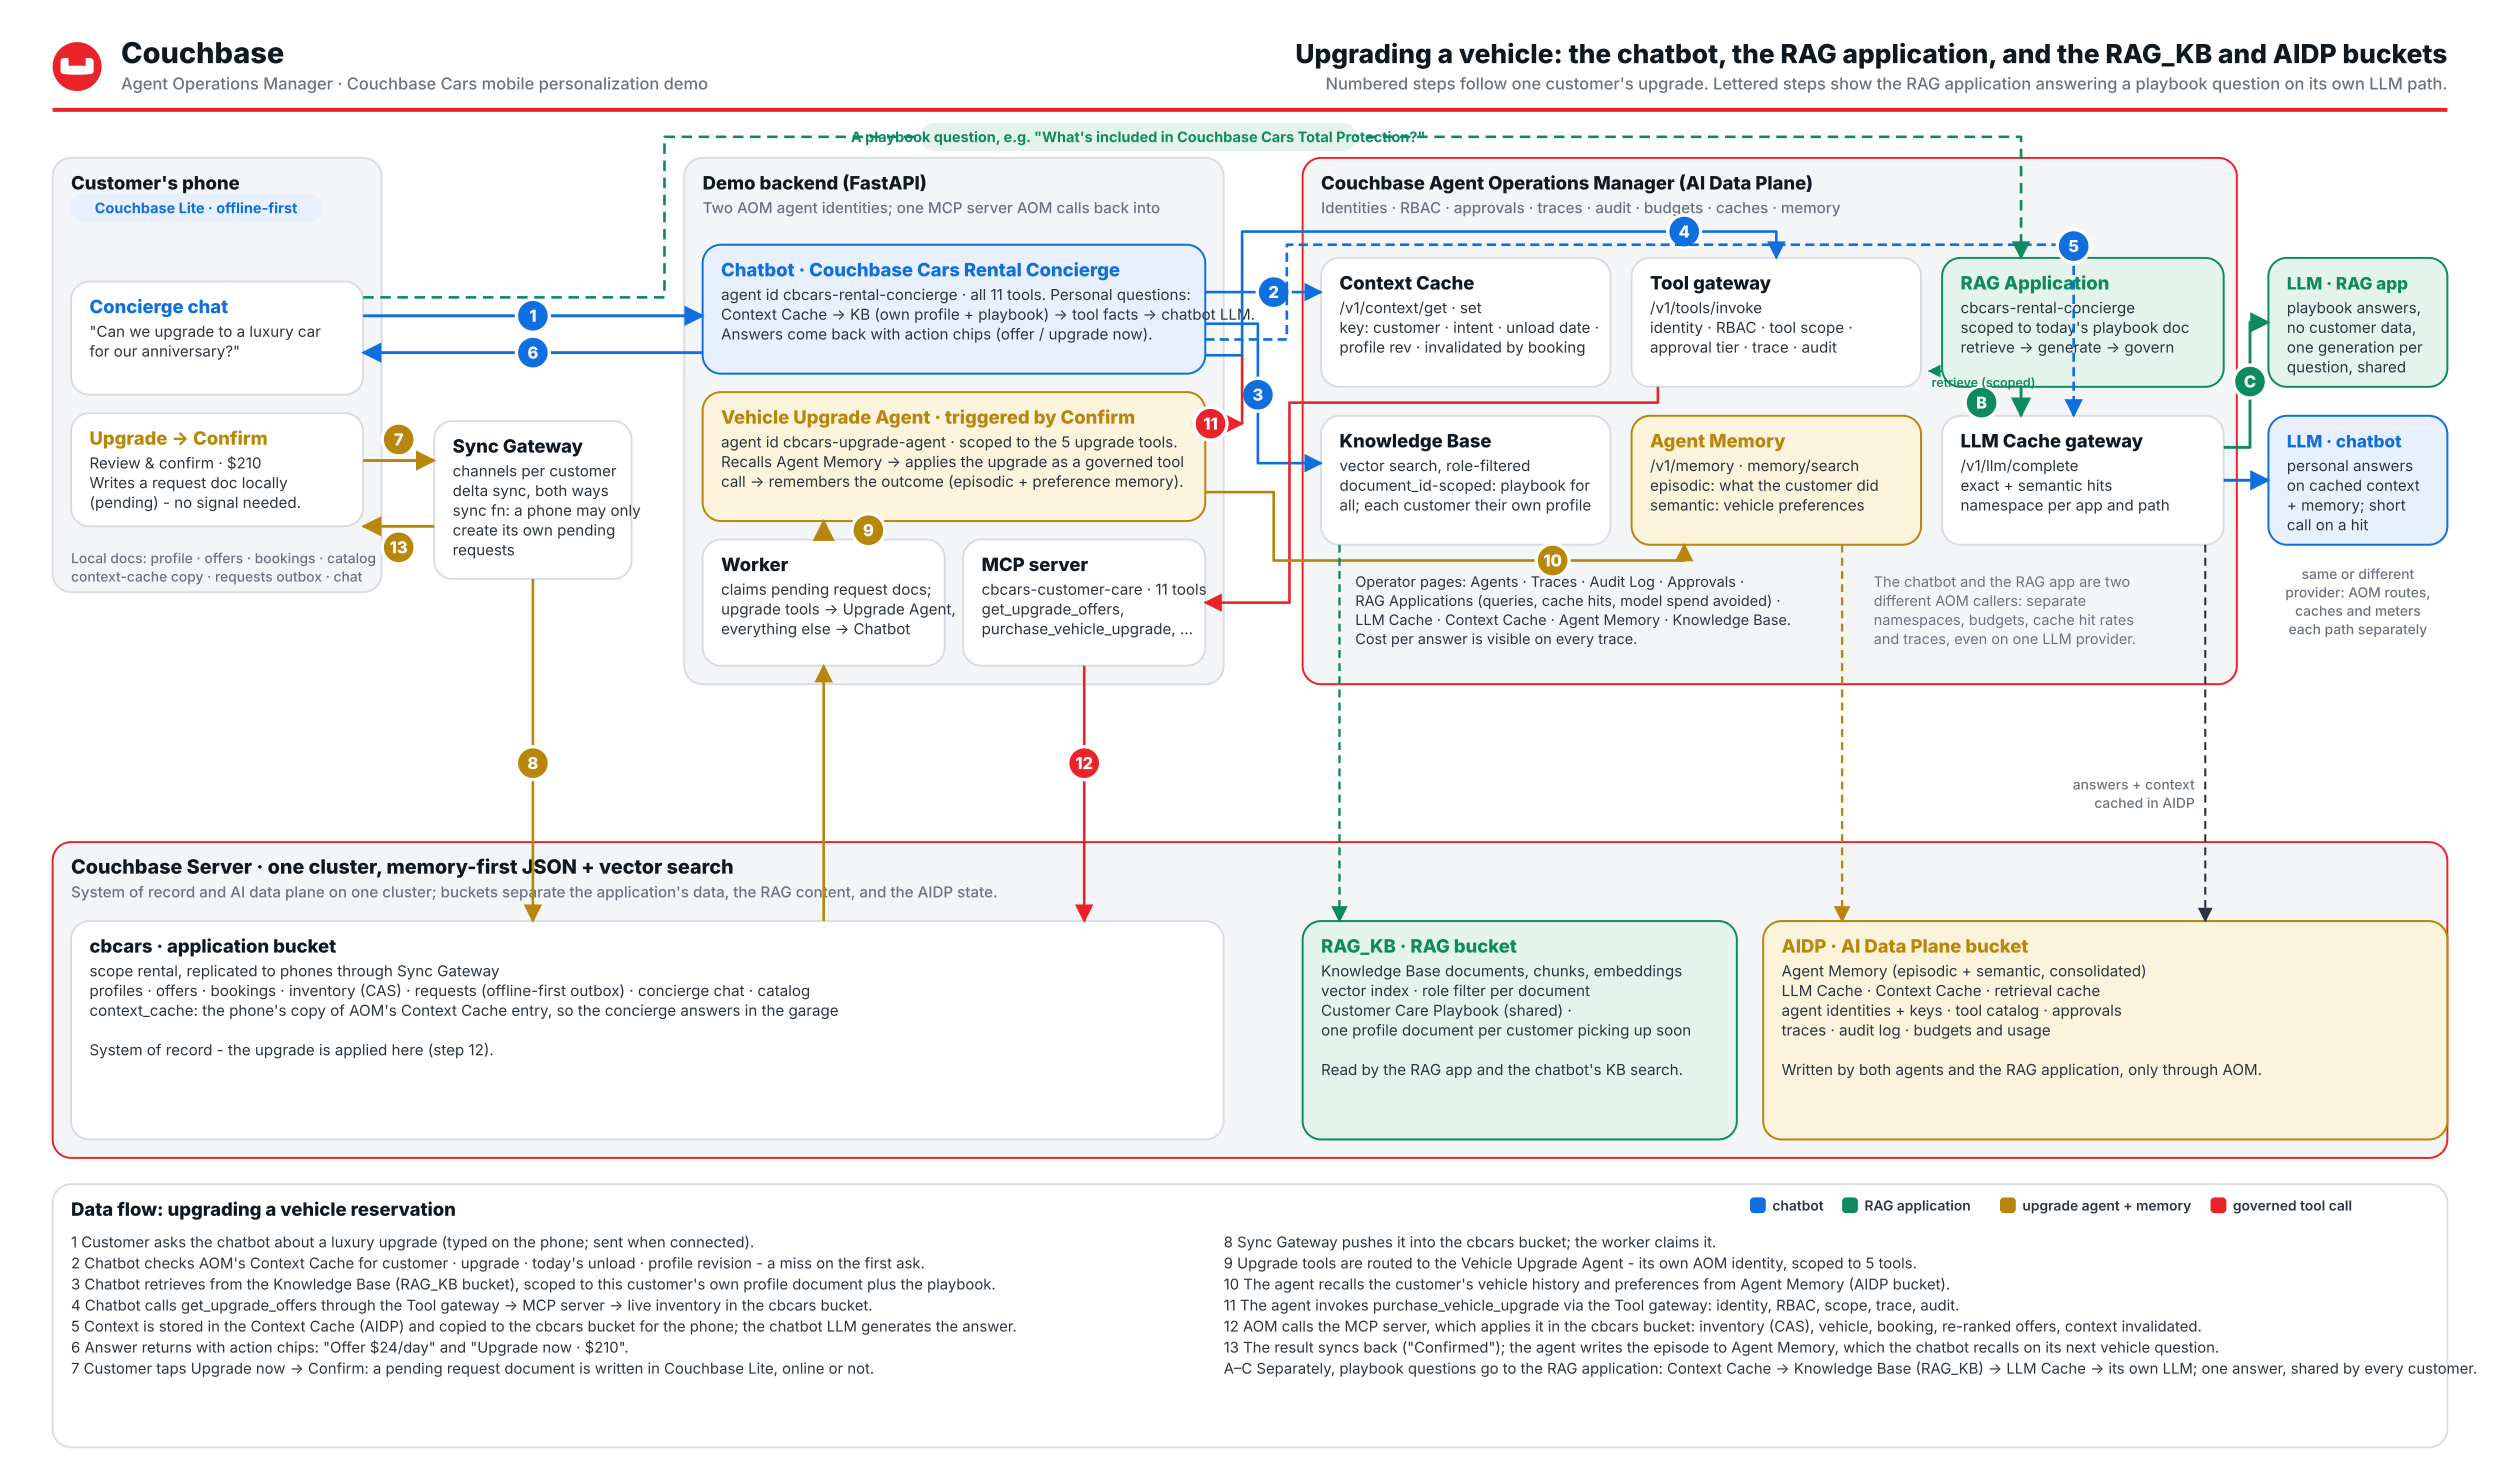
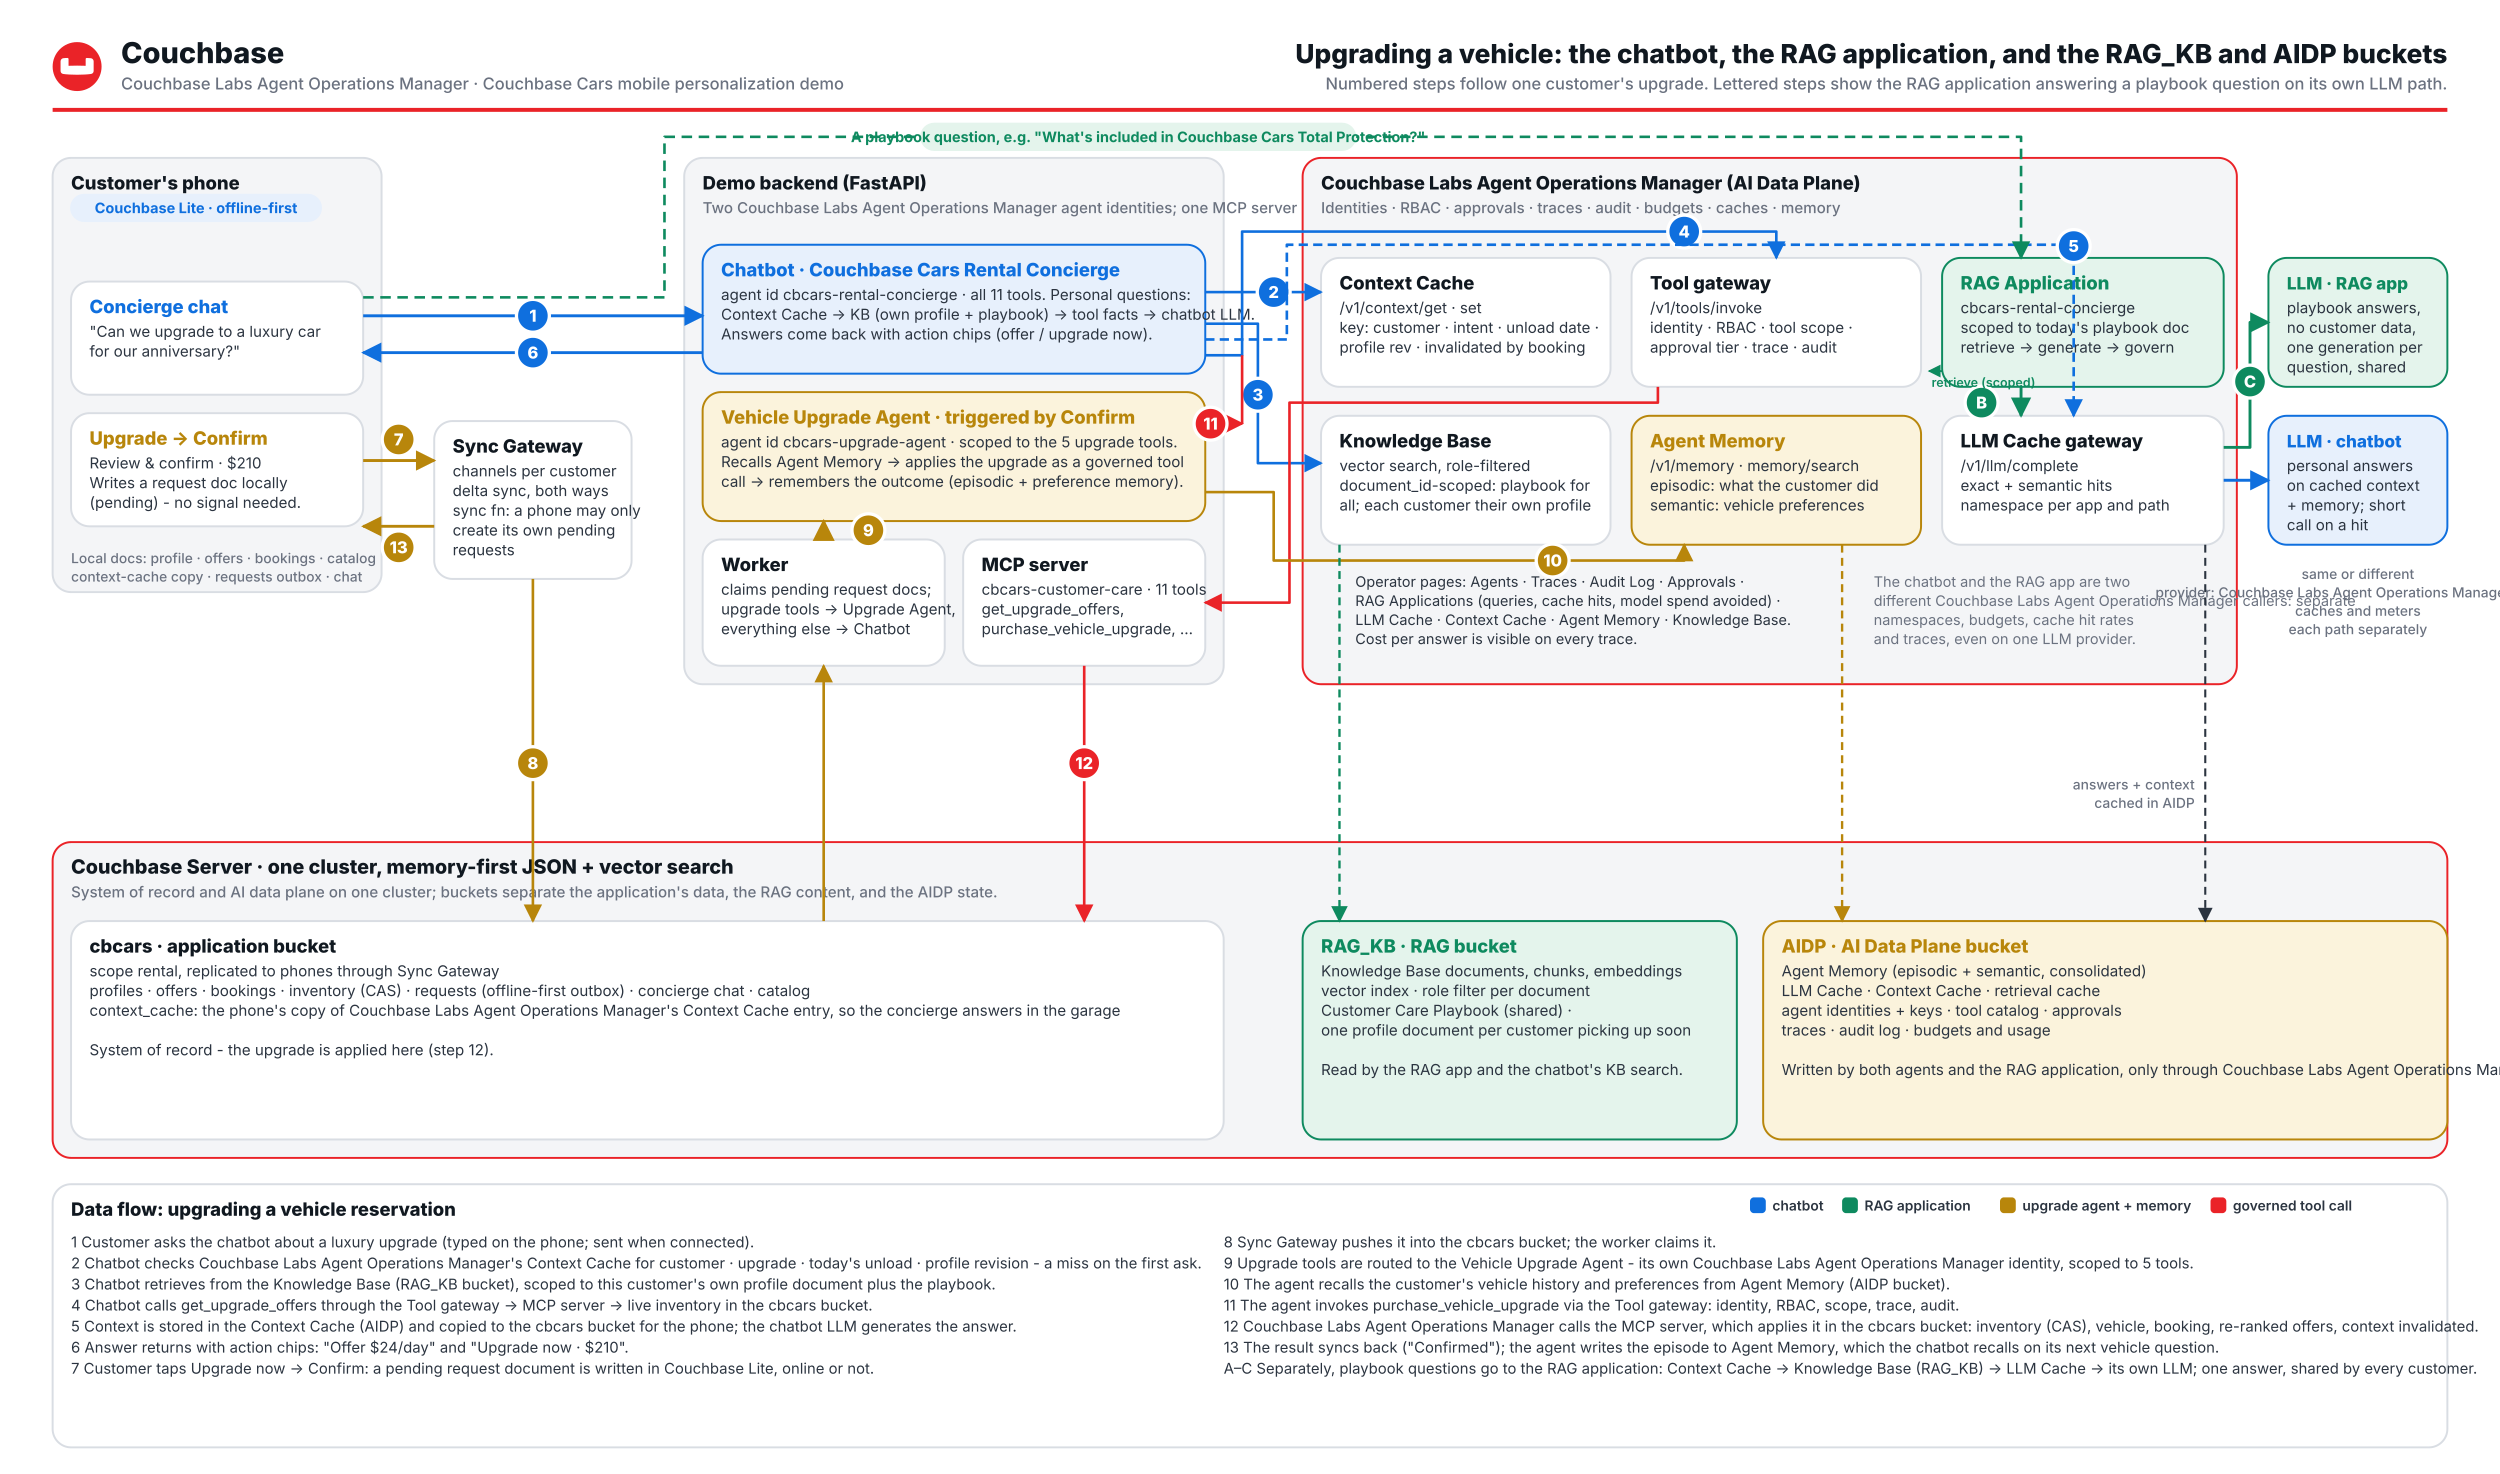
<svg xmlns="http://www.w3.org/2000/svg" viewBox="0 0 1900 1120" width="1900" height="1120" font-family="Inter, 'Helvetica Neue', Arial, sans-serif">
  <defs>
    <marker id="arr-2B3440" viewBox="0 0 10 10" refX="9" refY="5" markerWidth="7" markerHeight="7" orient="auto-start-reverse">
      <path d="M0 0 L10 5 L0 10 z" fill="#2B3440" />
    </marker>
    <marker id="arr-0F6FDE" viewBox="0 0 10 10" refX="9" refY="5" markerWidth="7" markerHeight="7" orient="auto-start-reverse">
      <path d="M0 0 L10 5 L0 10 z" fill="#0F6FDE" />
    </marker>
    <marker id="arr-0E8A5F" viewBox="0 0 10 10" refX="9" refY="5" markerWidth="7" markerHeight="7" orient="auto-start-reverse">
      <path d="M0 0 L10 5 L0 10 z" fill="#0E8A5F" />
    </marker>
    <marker id="arr-B8860B" viewBox="0 0 10 10" refX="9" refY="5" markerWidth="7" markerHeight="7" orient="auto-start-reverse">
      <path d="M0 0 L10 5 L0 10 z" fill="#B8860B" />
    </marker>
    <marker id="arr-EA2328" viewBox="0 0 10 10" refX="9" refY="5" markerWidth="7" markerHeight="7" orient="auto-start-reverse">
      <path d="M0 0 L10 5 L0 10 z" fill="#EA2328" />
    </marker>
  </defs>
  <rect x="0" y="0" width="1900" height="1120" rx="0" fill="#FFFFFF" stroke="#FFFFFF" stroke-width="1.5" />
  <g transform="translate(40,32) scale(1.55)">
    <circle cx="12" cy="12" r="12" fill="#EA2328" />
    <path fill="#fff" d="M20.111 14.104a1.467 1.458 0 0 1-1.235 1.503c-1.422.244-4.385.398-6.875.398s-5.454-.15-6.877-.398c-.814-.14-1.235-.787-1.235-1.503V9.417a1.57 1.56 0 0 1 1.235-1.505 15.72 15.619 0 0 1 2.156-.14.537.533 0 0 1 .523.543v3.303c1.463 0 2.727-.086 4.201-.086 1.474 0 2.727.086 4.196.086V8.342a.535.532 0 0 1 .494-.569h.027a15.995 15.891 0 0 1 2.156.14 1.57 1.56 0 0 1 1.234 1.504z" />
  </g>
  <text x="92" y="48" font-size="22" fill="#101820" font-weight="800" text-anchor="start">Couchbase</text>
-   <text x="92" y="68" font-size="12.5" fill="#6B7280" font-weight="500" text-anchor="start">Agent Operations Manager · Couchbase Cars mobile personalization demo</text>
+   <text x="92" y="68" font-size="12.5" fill="#6B7280" font-weight="500" text-anchor="start">Couchbase Labs Agent Operations Manager · Couchbase Cars mobile personalization demo</text>
  <text x="1860" y="48" font-size="20" fill="#101820" font-weight="800" text-anchor="end">Upgrading a vehicle: the chatbot, the RAG application, and the RAG_KB and AIDP buckets</text>
  <text x="1860" y="68" font-size="12.5" fill="#6B7280" font-weight="500" text-anchor="end">Numbered steps follow one customer's upgrade. Lettered steps show the RAG application answering a playbook question on its own LLM path.</text>
  <rect x="40" y="82" width="1820" height="3" fill="#EA2328" />
  <rect x="40" y="120" width="250" height="330" rx="14" fill="#F4F5F7" stroke="#D9DDE3" stroke-width="1.5" />
  <text x="54" y="144" font-size="14" fill="#101820" font-weight="800" text-anchor="start">Customer's phone</text>
  <rect x="54" y="148" width="190" height="20" rx="10" fill="#E7F0FC" stroke="#E7F0FC" stroke-width="1.5" />
  <text x="149" y="162" font-size="11" fill="#0F6FDE" font-weight="700" text-anchor="middle">Couchbase Lite · offline-first</text>
  <rect x="54" y="214" width="222" height="86" rx="14" fill="#FFFFFF" stroke="#D9DDE3" stroke-width="1.5" />
  <text x="68" y="238" font-size="14" fill="#0F6FDE" font-weight="800" text-anchor="start">Concierge chat</text>
  <text x="68" y="256" font-size="11.5" fill="#2B3440" font-weight="400" text-anchor="start">"Can we upgrade to a luxury car</text>
  <text x="68" y="271" font-size="11.5" fill="#2B3440" font-weight="400" text-anchor="start">for our anniversary?"</text>
  <rect x="54" y="314" width="222" height="86" rx="14" fill="#FFFFFF" stroke="#D9DDE3" stroke-width="1.5" />
  <text x="68" y="338" font-size="14" fill="#B8860B" font-weight="800" text-anchor="start">Upgrade → Confirm</text>
  <text x="68" y="356" font-size="11.5" fill="#2B3440" font-weight="400" text-anchor="start">Review &amp; confirm · $210</text>
  <text x="68" y="371" font-size="11.5" fill="#2B3440" font-weight="400" text-anchor="start">Writes a request doc locally</text>
  <text x="68" y="386" font-size="11.5" fill="#2B3440" font-weight="400" text-anchor="start">(pending) - no signal needed.</text>
  <text x="54" y="428" font-size="10.5" fill="#6B7280" font-weight="500" text-anchor="start">Local docs: profile · offers · bookings · catalog</text>
  <text x="54" y="442" font-size="10.5" fill="#6B7280" font-weight="500" text-anchor="start">context-cache copy · requests outbox · chat</text>
  <rect x="330" y="320" width="150" height="120" rx="14" fill="#FFFFFF" stroke="#D9DDE3" stroke-width="1.5" />
  <text x="344" y="344" font-size="14" fill="#101820" font-weight="800" text-anchor="start">Sync Gateway</text>
  <text x="344" y="362" font-size="11.5" fill="#2B3440" font-weight="400" text-anchor="start">channels per customer</text>
  <text x="344" y="377" font-size="11.5" fill="#2B3440" font-weight="400" text-anchor="start">delta sync, both ways</text>
  <text x="344" y="392" font-size="11.5" fill="#2B3440" font-weight="400" text-anchor="start">sync fn: a phone may only</text>
  <text x="344" y="407" font-size="11.5" fill="#2B3440" font-weight="400" text-anchor="start">create its own pending</text>
  <text x="344" y="422" font-size="11.5" fill="#2B3440" font-weight="400" text-anchor="start">requests</text>
  <rect x="520" y="120" width="410" height="400" rx="14" fill="#F4F5F7" stroke="#D9DDE3" stroke-width="1.5" />
  <text x="534" y="144" font-size="14" fill="#101820" font-weight="800" text-anchor="start">Demo backend  (FastAPI)</text>
-   <text x="534" y="162" font-size="11.5" fill="#6B7280" font-weight="500" text-anchor="start">Two AOM agent identities; one MCP server AOM calls back into</text>
+   <text x="534" y="162" font-size="11.5" fill="#6B7280" font-weight="500" text-anchor="start">Two Couchbase Labs Agent Operations Manager agent identities; one MCP server Couchbase Labs Agent Operations Manager calls back into</text>
  <rect x="534" y="186" width="382" height="98" rx="14" fill="#E7F0FC" stroke="#0F6FDE" stroke-width="1.5" />
  <text x="548" y="210" font-size="14" fill="#0F6FDE" font-weight="800" text-anchor="start">Chatbot  ·  Couchbase Cars Rental Concierge</text>
  <text x="548" y="228" font-size="11.5" fill="#2B3440" font-weight="400" text-anchor="start">agent id cbcars-rental-concierge · all 11 tools. Personal questions:</text>
  <text x="548" y="243" font-size="11.5" fill="#2B3440" font-weight="400" text-anchor="start">Context Cache → KB (own profile + playbook) → tool facts → chatbot LLM.</text>
  <text x="548" y="258" font-size="11.5" fill="#2B3440" font-weight="400" text-anchor="start">Answers come back with action chips (offer / upgrade now).</text>
  <rect x="534" y="298" width="382" height="98" rx="14" fill="#FBF3DC" stroke="#B8860B" stroke-width="1.5" />
  <text x="548" y="322" font-size="14" fill="#B8860B" font-weight="800" text-anchor="start">Vehicle Upgrade Agent  ·  triggered by Confirm</text>
  <text x="548" y="340" font-size="11.5" fill="#2B3440" font-weight="400" text-anchor="start">agent id cbcars-upgrade-agent · scoped to the 5 upgrade tools.</text>
  <text x="548" y="355" font-size="11.5" fill="#2B3440" font-weight="400" text-anchor="start">Recalls Agent Memory → applies the upgrade as a governed tool</text>
  <text x="548" y="370" font-size="11.5" fill="#2B3440" font-weight="400" text-anchor="start">call → remembers the outcome (episodic + preference memory).</text>
  <rect x="534" y="410" width="184" height="96" rx="14" fill="#FFFFFF" stroke="#D9DDE3" stroke-width="1.5" />
  <text x="548" y="434" font-size="14" fill="#101820" font-weight="800" text-anchor="start">Worker</text>
  <text x="548" y="452" font-size="11.5" fill="#2B3440" font-weight="400" text-anchor="start">claims pending request docs;</text>
  <text x="548" y="467" font-size="11.5" fill="#2B3440" font-weight="400" text-anchor="start">upgrade tools → Upgrade Agent,</text>
  <text x="548" y="482" font-size="11.5" fill="#2B3440" font-weight="400" text-anchor="start">everything else → Chatbot</text>
  <rect x="732" y="410" width="184" height="96" rx="14" fill="#FFFFFF" stroke="#D9DDE3" stroke-width="1.5" />
  <text x="746" y="434" font-size="14" fill="#101820" font-weight="800" text-anchor="start">MCP server</text>
  <text x="746" y="452" font-size="11.5" fill="#2B3440" font-weight="400" text-anchor="start">cbcars-customer-care · 11 tools</text>
  <text x="746" y="467" font-size="11.5" fill="#2B3440" font-weight="400" text-anchor="start">get_upgrade_offers,</text>
  <text x="746" y="482" font-size="11.5" fill="#2B3440" font-weight="400" text-anchor="start">purchase_vehicle_upgrade, …</text>
  <rect x="990" y="120" width="710" height="400" rx="14" fill="#F4F5F7" stroke="#EA2328" stroke-width="1.5" />
-   <text x="1004" y="144" font-size="14" fill="#101820" font-weight="800" text-anchor="start">Couchbase Agent Operations Manager  (AI Data Plane)</text>
+   <text x="1004" y="144" font-size="14" fill="#101820" font-weight="800" text-anchor="start">Couchbase Labs Agent Operations Manager  (AI Data Plane)</text>
  <text x="1004" y="162" font-size="11.5" fill="#6B7280" font-weight="500" text-anchor="start">Identities · RBAC · approvals · traces · audit · budgets · caches · memory</text>
  <rect x="1004" y="196" width="220" height="98" rx="14" fill="#FFFFFF" stroke="#D9DDE3" stroke-width="1.5" />
  <text x="1018" y="220" font-size="14" fill="#101820" font-weight="800" text-anchor="start">Context Cache</text>
  <text x="1018" y="238" font-size="11.5" fill="#2B3440" font-weight="400" text-anchor="start">/v1/context/get · set</text>
  <text x="1018" y="253" font-size="11.5" fill="#2B3440" font-weight="400" text-anchor="start">key: customer · intent · unload date ·</text>
  <text x="1018" y="268" font-size="11.5" fill="#2B3440" font-weight="400" text-anchor="start">profile rev · invalidated by booking</text>
  <rect x="1004" y="316" width="220" height="98" rx="14" fill="#FFFFFF" stroke="#D9DDE3" stroke-width="1.5" />
  <text x="1018" y="340" font-size="14" fill="#101820" font-weight="800" text-anchor="start">Knowledge Base</text>
  <text x="1018" y="358" font-size="11.5" fill="#2B3440" font-weight="400" text-anchor="start">vector search, role-filtered</text>
  <text x="1018" y="373" font-size="11.5" fill="#2B3440" font-weight="400" text-anchor="start">document_id-scoped: playbook for</text>
  <text x="1018" y="388" font-size="11.5" fill="#2B3440" font-weight="400" text-anchor="start">all; each customer their own profile</text>
  <rect x="1240" y="196" width="220" height="98" rx="14" fill="#FFFFFF" stroke="#D9DDE3" stroke-width="1.5" />
  <text x="1254" y="220" font-size="14" fill="#101820" font-weight="800" text-anchor="start">Tool gateway</text>
  <text x="1254" y="238" font-size="11.5" fill="#2B3440" font-weight="400" text-anchor="start">/v1/tools/invoke</text>
  <text x="1254" y="253" font-size="11.5" fill="#2B3440" font-weight="400" text-anchor="start">identity · RBAC · tool scope ·</text>
  <text x="1254" y="268" font-size="11.5" fill="#2B3440" font-weight="400" text-anchor="start">approval tier · trace · audit</text>
  <rect x="1240" y="316" width="220" height="98" rx="14" fill="#FBF3DC" stroke="#B8860B" stroke-width="1.5" />
  <text x="1254" y="340" font-size="14" fill="#B8860B" font-weight="800" text-anchor="start">Agent Memory</text>
  <text x="1254" y="358" font-size="11.5" fill="#2B3440" font-weight="400" text-anchor="start">/v1/memory · memory/search</text>
  <text x="1254" y="373" font-size="11.5" fill="#2B3440" font-weight="400" text-anchor="start">episodic: what the customer did</text>
  <text x="1254" y="388" font-size="11.5" fill="#2B3440" font-weight="400" text-anchor="start">semantic: vehicle preferences</text>
  <rect x="1476" y="196" width="214" height="98" rx="14" fill="#E4F4EC" stroke="#0E8A5F" stroke-width="1.5" />
  <text x="1490" y="220" font-size="14" fill="#0E8A5F" font-weight="800" text-anchor="start">RAG Application</text>
  <text x="1490" y="238" font-size="11.5" fill="#2B3440" font-weight="400" text-anchor="start">cbcars-rental-concierge</text>
  <text x="1490" y="253" font-size="11.5" fill="#2B3440" font-weight="400" text-anchor="start">scoped to today's playbook doc</text>
  <text x="1490" y="268" font-size="11.5" fill="#2B3440" font-weight="400" text-anchor="start">retrieve → generate → govern</text>
  <rect x="1476" y="316" width="214" height="98" rx="14" fill="#FFFFFF" stroke="#D9DDE3" stroke-width="1.5" />
  <text x="1490" y="340" font-size="14" fill="#101820" font-weight="800" text-anchor="start">LLM Cache gateway</text>
  <text x="1490" y="358" font-size="11.5" fill="#2B3440" font-weight="400" text-anchor="start">/v1/llm/complete</text>
  <text x="1490" y="373" font-size="11.5" fill="#2B3440" font-weight="400" text-anchor="start">exact + semantic hits</text>
  <text x="1490" y="388" font-size="11.5" fill="#2B3440" font-weight="400" text-anchor="start">namespace per app and path</text>
  <text x="1030" y="446.0" font-size="11" fill="#2B3440" font-weight="400" text-anchor="start">Operator pages: Agents · Traces · Audit Log · Approvals ·</text>
  <text x="1030" y="460.5" font-size="11" fill="#2B3440" font-weight="400" text-anchor="start">RAG Applications (queries, cache hits, model spend avoided) ·</text>
  <text x="1030" y="475.0" font-size="11" fill="#2B3440" font-weight="400" text-anchor="start">LLM Cache · Context Cache · Agent Memory · Knowledge Base.</text>
  <text x="1030" y="489.5" font-size="11" fill="#2B3440" font-weight="400" text-anchor="start">Cost per answer is visible on every trace.</text>
  <text x="1424" y="446.0" font-size="11" fill="#6B7280" font-weight="400" text-anchor="start">The chatbot and the RAG app are two</text>
-   <text x="1424" y="460.5" font-size="11" fill="#6B7280" font-weight="400" text-anchor="start">different AOM callers: separate</text>
+   <text x="1424" y="460.5" font-size="11" fill="#6B7280" font-weight="400" text-anchor="start">different Couchbase Labs Agent Operations Manager callers: separate</text>
  <text x="1424" y="475.0" font-size="11" fill="#6B7280" font-weight="400" text-anchor="start">namespaces, budgets, cache hit rates</text>
  <text x="1424" y="489.5" font-size="11" fill="#6B7280" font-weight="400" text-anchor="start">and traces, even on one LLM provider.</text>
  <rect x="1724" y="196" width="136" height="98" rx="14" fill="#E4F4EC" stroke="#0E8A5F" stroke-width="1.5" />
  <text x="1738" y="220" font-size="13" fill="#0E8A5F" font-weight="800" text-anchor="start">LLM · RAG app</text>
  <text x="1738" y="238" font-size="11.5" fill="#2B3440" font-weight="400" text-anchor="start">playbook answers,</text>
  <text x="1738" y="253" font-size="11.5" fill="#2B3440" font-weight="400" text-anchor="start">no customer data,</text>
  <text x="1738" y="268" font-size="11.5" fill="#2B3440" font-weight="400" text-anchor="start">one generation per</text>
  <text x="1738" y="283" font-size="11.5" fill="#2B3440" font-weight="400" text-anchor="start">question, shared</text>
  <rect x="1724" y="316" width="136" height="98" rx="14" fill="#E7F0FC" stroke="#0F6FDE" stroke-width="1.5" />
  <text x="1738" y="340" font-size="13" fill="#0F6FDE" font-weight="800" text-anchor="start">LLM · chatbot</text>
  <text x="1738" y="358" font-size="11.5" fill="#2B3440" font-weight="400" text-anchor="start">personal answers</text>
  <text x="1738" y="373" font-size="11.5" fill="#2B3440" font-weight="400" text-anchor="start">on cached context</text>
  <text x="1738" y="388" font-size="11.5" fill="#2B3440" font-weight="400" text-anchor="start">+ memory; short</text>
  <text x="1738" y="403" font-size="11.5" fill="#2B3440" font-weight="400" text-anchor="start">call on a hit</text>
  <text x="1792" y="440" font-size="10.5" fill="#6B7280" font-weight="500" text-anchor="middle">same or different</text>
-   <text x="1792" y="454" font-size="10.5" fill="#6B7280" font-weight="500" text-anchor="middle">provider: AOM routes,</text>
+   <text x="1792" y="454" font-size="10.5" fill="#6B7280" font-weight="500" text-anchor="middle">provider: Couchbase Labs Agent Operations Manager routes,</text>
  <text x="1792" y="468" font-size="10.5" fill="#6B7280" font-weight="500" text-anchor="middle">caches and meters</text>
  <text x="1792" y="482" font-size="10.5" fill="#6B7280" font-weight="500" text-anchor="middle">each path separately</text>
  <rect x="40" y="640" width="1820" height="240" rx="14" fill="#F4F5F7" stroke="#EA2328" stroke-width="1.5" />
  <text x="54" y="664" font-size="15" fill="#101820" font-weight="800" text-anchor="start">Couchbase Server  ·  one cluster, memory-first JSON + vector search</text>
  <text x="54" y="682" font-size="11.5" fill="#6B7280" font-weight="500" text-anchor="start">System of record and AI data plane on one cluster; buckets separate the application's data, the RAG content, and the AIDP state.</text>
  <rect x="54" y="700" width="876" height="166" rx="14" fill="#FFFFFF" stroke="#D9DDE3" stroke-width="1.5" />
  <text x="68" y="724" font-size="14" fill="#101820" font-weight="800" text-anchor="start">cbcars  ·  application bucket</text>
  <text x="68" y="742" font-size="11.5" fill="#2B3440" font-weight="400" text-anchor="start">scope rental, replicated to phones through Sync Gateway</text>
  <text x="68" y="757" font-size="11.5" fill="#2B3440" font-weight="400" text-anchor="start">profiles · offers · bookings · inventory (CAS) · requests (offline-first outbox) · concierge chat · catalog</text>
-   <text x="68" y="772" font-size="11.5" fill="#2B3440" font-weight="400" text-anchor="start">context_cache: the phone's copy of AOM's Context Cache entry, so the concierge answers in the garage</text>
+   <text x="68" y="772" font-size="11.5" fill="#2B3440" font-weight="400" text-anchor="start">context_cache: the phone's copy of Couchbase Labs Agent Operations Manager's Context Cache entry, so the concierge answers in the garage</text>
  <text x="68" y="787" font-size="11.5" fill="#2B3440" font-weight="400" text-anchor="start" />
  <text x="68" y="802" font-size="11.5" fill="#2B3440" font-weight="400" text-anchor="start">System of record - the upgrade is applied here (step 12).</text>
  <rect x="990" y="700" width="330" height="166" rx="14" fill="#E4F4EC" stroke="#0E8A5F" stroke-width="1.5" />
  <text x="1004" y="724" font-size="14" fill="#0E8A5F" font-weight="800" text-anchor="start">RAG_KB  ·  RAG bucket</text>
  <text x="1004" y="742" font-size="11.5" fill="#2B3440" font-weight="400" text-anchor="start">Knowledge Base documents, chunks, embeddings</text>
  <text x="1004" y="757" font-size="11.5" fill="#2B3440" font-weight="400" text-anchor="start">vector index · role filter per document</text>
  <text x="1004" y="772" font-size="11.5" fill="#2B3440" font-weight="400" text-anchor="start">Customer Care Playbook (shared) ·</text>
  <text x="1004" y="787" font-size="11.5" fill="#2B3440" font-weight="400" text-anchor="start">one profile document per customer picking up soon</text>
  <text x="1004" y="802" font-size="11.5" fill="#2B3440" font-weight="400" text-anchor="start" />
  <text x="1004" y="817" font-size="11.5" fill="#2B3440" font-weight="400" text-anchor="start">Read by the RAG app and the chatbot's KB search.</text>
  <rect x="1340" y="700" width="520" height="166" rx="14" fill="#FBF3DC" stroke="#B8860B" stroke-width="1.5" />
  <text x="1354" y="724" font-size="14" fill="#B8860B" font-weight="800" text-anchor="start">AIDP  ·  AI Data Plane bucket</text>
  <text x="1354" y="742" font-size="11.5" fill="#2B3440" font-weight="400" text-anchor="start">Agent Memory (episodic + semantic, consolidated)</text>
  <text x="1354" y="757" font-size="11.5" fill="#2B3440" font-weight="400" text-anchor="start">LLM Cache · Context Cache · retrieval cache</text>
  <text x="1354" y="772" font-size="11.5" fill="#2B3440" font-weight="400" text-anchor="start">agent identities + keys · tool catalog · approvals</text>
  <text x="1354" y="787" font-size="11.5" fill="#2B3440" font-weight="400" text-anchor="start">traces · audit log · budgets and usage</text>
  <text x="1354" y="802" font-size="11.5" fill="#2B3440" font-weight="400" text-anchor="start" />
-   <text x="1354" y="817" font-size="11.5" fill="#2B3440" font-weight="400" text-anchor="start">Written by both agents and the RAG application, only through AOM.</text>
+   <text x="1354" y="817" font-size="11.5" fill="#2B3440" font-weight="400" text-anchor="start">Written by both agents and the RAG application, only through Couchbase Labs Agent Operations Manager.</text>
  <path d="M 276 240 L 534 240" fill="none" stroke="#0F6FDE" stroke-width="2.2" marker-end="url(#arr-0F6FDE)" stroke-linejoin="round" />
  <circle cx="405" cy="240" r="12.5" fill="#0F6FDE" stroke="#FFFFFF" stroke-width="2.5" />
  <text x="405" y="244.5" font-size="12.5" fill="#FFFFFF" font-weight="800" text-anchor="middle">1</text>
  <path d="M 534 268 L 276 268" fill="none" stroke="#0F6FDE" stroke-width="2.2" marker-end="url(#arr-0F6FDE)" stroke-linejoin="round" />
  <circle cx="405" cy="268" r="12.5" fill="#0F6FDE" stroke="#FFFFFF" stroke-width="2.5" />
  <text x="405" y="272.5" font-size="12.5" fill="#FFFFFF" font-weight="800" text-anchor="middle">6</text>
  <path d="M 916 222 L 1004 222" fill="none" stroke="#0F6FDE" stroke-width="2" marker-end="url(#arr-0F6FDE)" stroke-linejoin="round" />
  <circle cx="968" cy="222" r="12.5" fill="#0F6FDE" stroke="#FFFFFF" stroke-width="2.5" />
  <text x="968" y="226.5" font-size="12.5" fill="#FFFFFF" font-weight="800" text-anchor="middle">2</text>
  <path d="M 916 246 L 956 246 L 956 352 L 1004 352" fill="none" stroke="#0F6FDE" stroke-width="2" marker-end="url(#arr-0F6FDE)" stroke-linejoin="round" />
  <circle cx="956" cy="300" r="12.5" fill="#0F6FDE" stroke="#FFFFFF" stroke-width="2.5" />
  <text x="956" y="304.5" font-size="12.5" fill="#FFFFFF" font-weight="800" text-anchor="middle">3</text>
  <path d="M 916 270 L 944 270 L 944 176 L 1350 176 L 1350 196" fill="none" stroke="#0F6FDE" stroke-width="2" marker-end="url(#arr-0F6FDE)" stroke-linejoin="round" />
  <circle cx="1280" cy="176" r="12.5" fill="#0F6FDE" stroke="#FFFFFF" stroke-width="2.5" />
  <text x="1280" y="180.5" font-size="12.5" fill="#FFFFFF" font-weight="800" text-anchor="middle">4</text>
  <path d="M 916 322 L 944 322" fill="none" stroke="#EA2328" stroke-width="2" marker-end="url(#arr-EA2328)" stroke-linejoin="round" />
  <circle cx="920" cy="322" r="12.5" fill="#EA2328" stroke="#FFFFFF" stroke-width="2.5" />
  <text x="920" y="326.5" font-size="12.5" fill="#FFFFFF" font-weight="800" text-anchor="middle">11</text>
  <path d="M 944 322 L 944 270" stroke="#EA2328" stroke-width="2" fill="none" />
  <path d="M 916 258 L 978 258 L 978 186 L 1576 186 L 1576 294 L 1576 316" fill="none" stroke="#0F6FDE" stroke-width="2" stroke-dasharray="7 4" marker-end="url(#arr-0F6FDE)" stroke-linejoin="round" />
  <circle cx="1576" cy="187" r="12.5" fill="#0F6FDE" stroke="#FFFFFF" stroke-width="2.5" />
  <text x="1576" y="191.5" font-size="12.5" fill="#FFFFFF" font-weight="800" text-anchor="middle">5</text>
  <path d="M 1260 294 L 1260 306 L 980 306 L 980 458 L 916 458" fill="none" stroke="#EA2328" stroke-width="2" marker-end="url(#arr-EA2328)" stroke-linejoin="round" />
  <path d="M 276 350 L 330 350" fill="none" stroke="#B8860B" stroke-width="2.2" marker-end="url(#arr-B8860B)" stroke-linejoin="round" />
  <circle cx="303" cy="334" r="12.5" fill="#B8860B" stroke="#FFFFFF" stroke-width="2.5" />
  <text x="303" y="338.5" font-size="12.5" fill="#FFFFFF" font-weight="800" text-anchor="middle">7</text>
  <path d="M 330 400 L 276 400" fill="none" stroke="#B8860B" stroke-width="2.2" marker-end="url(#arr-B8860B)" stroke-linejoin="round" />
  <circle cx="303" cy="416" r="12.5" fill="#B8860B" stroke="#FFFFFF" stroke-width="2.5" />
  <text x="303" y="420.5" font-size="12.5" fill="#FFFFFF" font-weight="800" text-anchor="middle">13</text>
  <path d="M 405 440 L 405 700" fill="none" stroke="#B8860B" stroke-width="2" marker-end="url(#arr-B8860B)" stroke-linejoin="round" />
  <circle cx="405" cy="580" r="12.5" fill="#B8860B" stroke="#FFFFFF" stroke-width="2.5" />
  <text x="405" y="584.5" font-size="12.5" fill="#FFFFFF" font-weight="800" text-anchor="middle">8</text>
  <path d="M 626 700 L 626 506" fill="none" stroke="#B8860B" stroke-width="2" marker-end="url(#arr-B8860B)" stroke-linejoin="round" />
  <path d="M 626 410 L 626 396" fill="none" stroke="#B8860B" stroke-width="2.4" marker-end="url(#arr-B8860B)" stroke-linejoin="round" />
  <circle cx="660" cy="403" r="12.5" fill="#B8860B" stroke="#FFFFFF" stroke-width="2.5" />
  <text x="660" y="407.5" font-size="12.5" fill="#FFFFFF" font-weight="800" text-anchor="middle">9</text>
  <path d="M 916 374 L 968 374 L 968 426 L 1280 426 L 1280 414" fill="none" stroke="#B8860B" stroke-width="2" marker-end="url(#arr-B8860B)" stroke-linejoin="round" />
  <circle cx="1180" cy="426" r="12.5" fill="#B8860B" stroke="#FFFFFF" stroke-width="2.5" />
  <text x="1180" y="430.5" font-size="12.5" fill="#FFFFFF" font-weight="800" text-anchor="middle">10</text>
  <path d="M 1400 414 L 1400 700" fill="none" stroke="#B8860B" stroke-width="1.8" stroke-dasharray="6 4" marker-end="url(#arr-B8860B)" stroke-linejoin="round" />
  <path d="M 824 506 L 824 700" fill="none" stroke="#EA2328" stroke-width="2" marker-end="url(#arr-EA2328)" stroke-linejoin="round" />
  <circle cx="824" cy="580" r="12.5" fill="#EA2328" stroke="#FFFFFF" stroke-width="2.5" />
  <text x="824" y="584.5" font-size="12.5" fill="#FFFFFF" font-weight="800" text-anchor="middle">12</text>
  <path d="M 1018 414 L 1018 700" fill="none" stroke="#0E8A5F" stroke-width="1.8" stroke-dasharray="6 4" marker-end="url(#arr-0E8A5F)" stroke-linejoin="round" />
  <path d="M 1676 414 L 1676 700" fill="none" stroke="#2B3440" stroke-width="1.6" stroke-dasharray="6 4" marker-end="url(#arr-2B3440)" stroke-linejoin="round" />
  <text x="1668" y="600" font-size="10.5" fill="#6B7280" font-weight="500" text-anchor="end">answers + context</text>
  <text x="1668" y="614" font-size="10.5" fill="#6B7280" font-weight="500" text-anchor="end">cached in AIDP</text>
  <path d="M 276 226 L 505 226 L 505 104 L 1536 104 L 1536 196" fill="none" stroke="#0E8A5F" stroke-width="2" stroke-dasharray="8 5" marker-end="url(#arr-0E8A5F)" stroke-linejoin="round" />
  <rect x="700" y="94" width="330" height="20" rx="10" fill="#E4F4EC" stroke="#E4F4EC" stroke-width="1.5" />
  <text x="865" y="108" font-size="11" fill="#0E8A5F" font-weight="700" text-anchor="middle">A   playbook question, e.g. "What's included in Couchbase Cars Total Protection?"</text>
  <path d="M 1536 294 L 1536 316" fill="none" stroke="#0E8A5F" stroke-width="2.2" marker-end="url(#arr-0E8A5F)" stroke-linejoin="round" />
  <circle cx="1506" cy="306" r="12.5" fill="#0E8A5F" stroke="#FFFFFF" stroke-width="2.5" />
  <text x="1506" y="310.5" font-size="12.5" fill="#FFFFFF" font-weight="800" text-anchor="middle">B</text>
  <path d="M 1690 365 L 1724 365" fill="none" stroke="#0F6FDE" stroke-width="2.2" marker-end="url(#arr-0F6FDE)" stroke-linejoin="round" />
  <path d="M 1690 340 L 1710 340 L 1710 245 L 1724 245" fill="none" stroke="#0E8A5F" stroke-width="2.2" marker-end="url(#arr-0E8A5F)" stroke-linejoin="round" />
  <circle cx="1710" cy="290" r="12.5" fill="#0E8A5F" stroke="#FFFFFF" stroke-width="2.5" />
  <text x="1710" y="294.5" font-size="12.5" fill="#FFFFFF" font-weight="800" text-anchor="middle">C</text>
  <path d="M 1476 282 L 1466 282" fill="none" stroke="#0E8A5F" stroke-width="1.4" stroke-dasharray="4 3" marker-end="url(#arr-0E8A5F)" stroke-linejoin="round" />
  <text x="1468" y="294" font-size="9.5" fill="#0E8A5F" font-weight="600" text-anchor="start">retrieve (scoped)</text>
  <rect x="40" y="900" width="1820" height="200" rx="14" fill="#FFFFFF" stroke="#D9DDE3" stroke-width="1.5" />
  <text x="54" y="924" font-size="14" fill="#101820" font-weight="800" text-anchor="start">Data flow: upgrading a vehicle reservation</text>
  <text x="54" y="948" font-size="11.3" fill="#2B3440" font-weight="400" text-anchor="start">1   Customer asks the chatbot about a luxury upgrade (typed on the phone; sent when connected).</text>
-   <text x="54" y="964" font-size="11.3" fill="#2B3440" font-weight="400" text-anchor="start">2   Chatbot checks AOM's Context Cache for customer · upgrade · today's unload · profile revision - a miss on the first ask.</text>
+   <text x="54" y="964" font-size="11.3" fill="#2B3440" font-weight="400" text-anchor="start">2   Chatbot checks Couchbase Labs Agent Operations Manager's Context Cache for customer · upgrade · today's unload · profile revision - a miss on the first ask.</text>
  <text x="54" y="980" font-size="11.3" fill="#2B3440" font-weight="400" text-anchor="start">3   Chatbot retrieves from the Knowledge Base (RAG_KB bucket), scoped to this customer's own profile document plus the playbook.</text>
  <text x="54" y="996" font-size="11.3" fill="#2B3440" font-weight="400" text-anchor="start">4   Chatbot calls get_upgrade_offers through the Tool gateway → MCP server → live inventory in the cbcars bucket.</text>
  <text x="54" y="1012" font-size="11.3" fill="#2B3440" font-weight="400" text-anchor="start">5   Context is stored in the Context Cache (AIDP) and copied to the cbcars bucket for the phone; the chatbot LLM generates the answer.</text>
  <text x="54" y="1028" font-size="11.3" fill="#2B3440" font-weight="400" text-anchor="start">6   Answer returns with action chips: "Offer $24/day" and "Upgrade now · $210".</text>
  <text x="54" y="1044" font-size="11.3" fill="#2B3440" font-weight="400" text-anchor="start">7   Customer taps Upgrade now → Confirm: a pending request document is written in Couchbase Lite, online or not.</text>
  <text x="930" y="948" font-size="11.3" fill="#2B3440" font-weight="400" text-anchor="start">8   Sync Gateway pushes it into the cbcars bucket; the worker claims it.</text>
-   <text x="930" y="964" font-size="11.3" fill="#2B3440" font-weight="400" text-anchor="start">9   Upgrade tools are routed to the Vehicle Upgrade Agent - its own AOM identity, scoped to 5 tools.</text>
+   <text x="930" y="964" font-size="11.3" fill="#2B3440" font-weight="400" text-anchor="start">9   Upgrade tools are routed to the Vehicle Upgrade Agent - its own Couchbase Labs Agent Operations Manager identity, scoped to 5 tools.</text>
  <text x="930" y="980" font-size="11.3" fill="#2B3440" font-weight="400" text-anchor="start">10  The agent recalls the customer's vehicle history and preferences from Agent Memory (AIDP bucket).</text>
  <text x="930" y="996" font-size="11.3" fill="#2B3440" font-weight="400" text-anchor="start">11  The agent invokes purchase_vehicle_upgrade via the Tool gateway: identity, RBAC, scope, trace, audit.</text>
-   <text x="930" y="1012" font-size="11.3" fill="#2B3440" font-weight="400" text-anchor="start">12  AOM calls the MCP server, which applies it in the cbcars bucket: inventory (CAS), vehicle, booking, re-ranked offers, context invalidated.</text>
+   <text x="930" y="1012" font-size="11.3" fill="#2B3440" font-weight="400" text-anchor="start">12  Couchbase Labs Agent Operations Manager calls the MCP server, which applies it in the cbcars bucket: inventory (CAS), vehicle, booking, re-ranked offers, context invalidated.</text>
  <text x="930" y="1028" font-size="11.3" fill="#2B3440" font-weight="400" text-anchor="start">13  The result syncs back ("Confirmed"); the agent writes the episode to Agent Memory, which the chatbot recalls on its next vehicle question.</text>
  <text x="930" y="1044" font-size="11.3" fill="#2B3440" font-weight="400" text-anchor="start">A–C Separately, playbook questions go to the RAG application: Context Cache → Knowledge Base (RAG_KB) → LLM Cache → its own LLM; one answer, shared by every customer.</text>
  <rect x="1330" y="910" width="12" height="12" rx="3" fill="#0F6FDE" />
  <text x="1347" y="920" font-size="10.5" fill="#2B3440" font-weight="600" text-anchor="start">chatbot</text>
  <rect x="1400" y="910" width="12" height="12" rx="3" fill="#0E8A5F" />
  <text x="1417" y="920" font-size="10.5" fill="#2B3440" font-weight="600" text-anchor="start">RAG application</text>
  <rect x="1520" y="910" width="12" height="12" rx="3" fill="#B8860B" />
  <text x="1537" y="920" font-size="10.5" fill="#2B3440" font-weight="600" text-anchor="start">upgrade agent + memory</text>
  <rect x="1680" y="910" width="12" height="12" rx="3" fill="#EA2328" />
  <text x="1697" y="920" font-size="10.5" fill="#2B3440" font-weight="600" text-anchor="start">governed tool call</text>
</svg>
